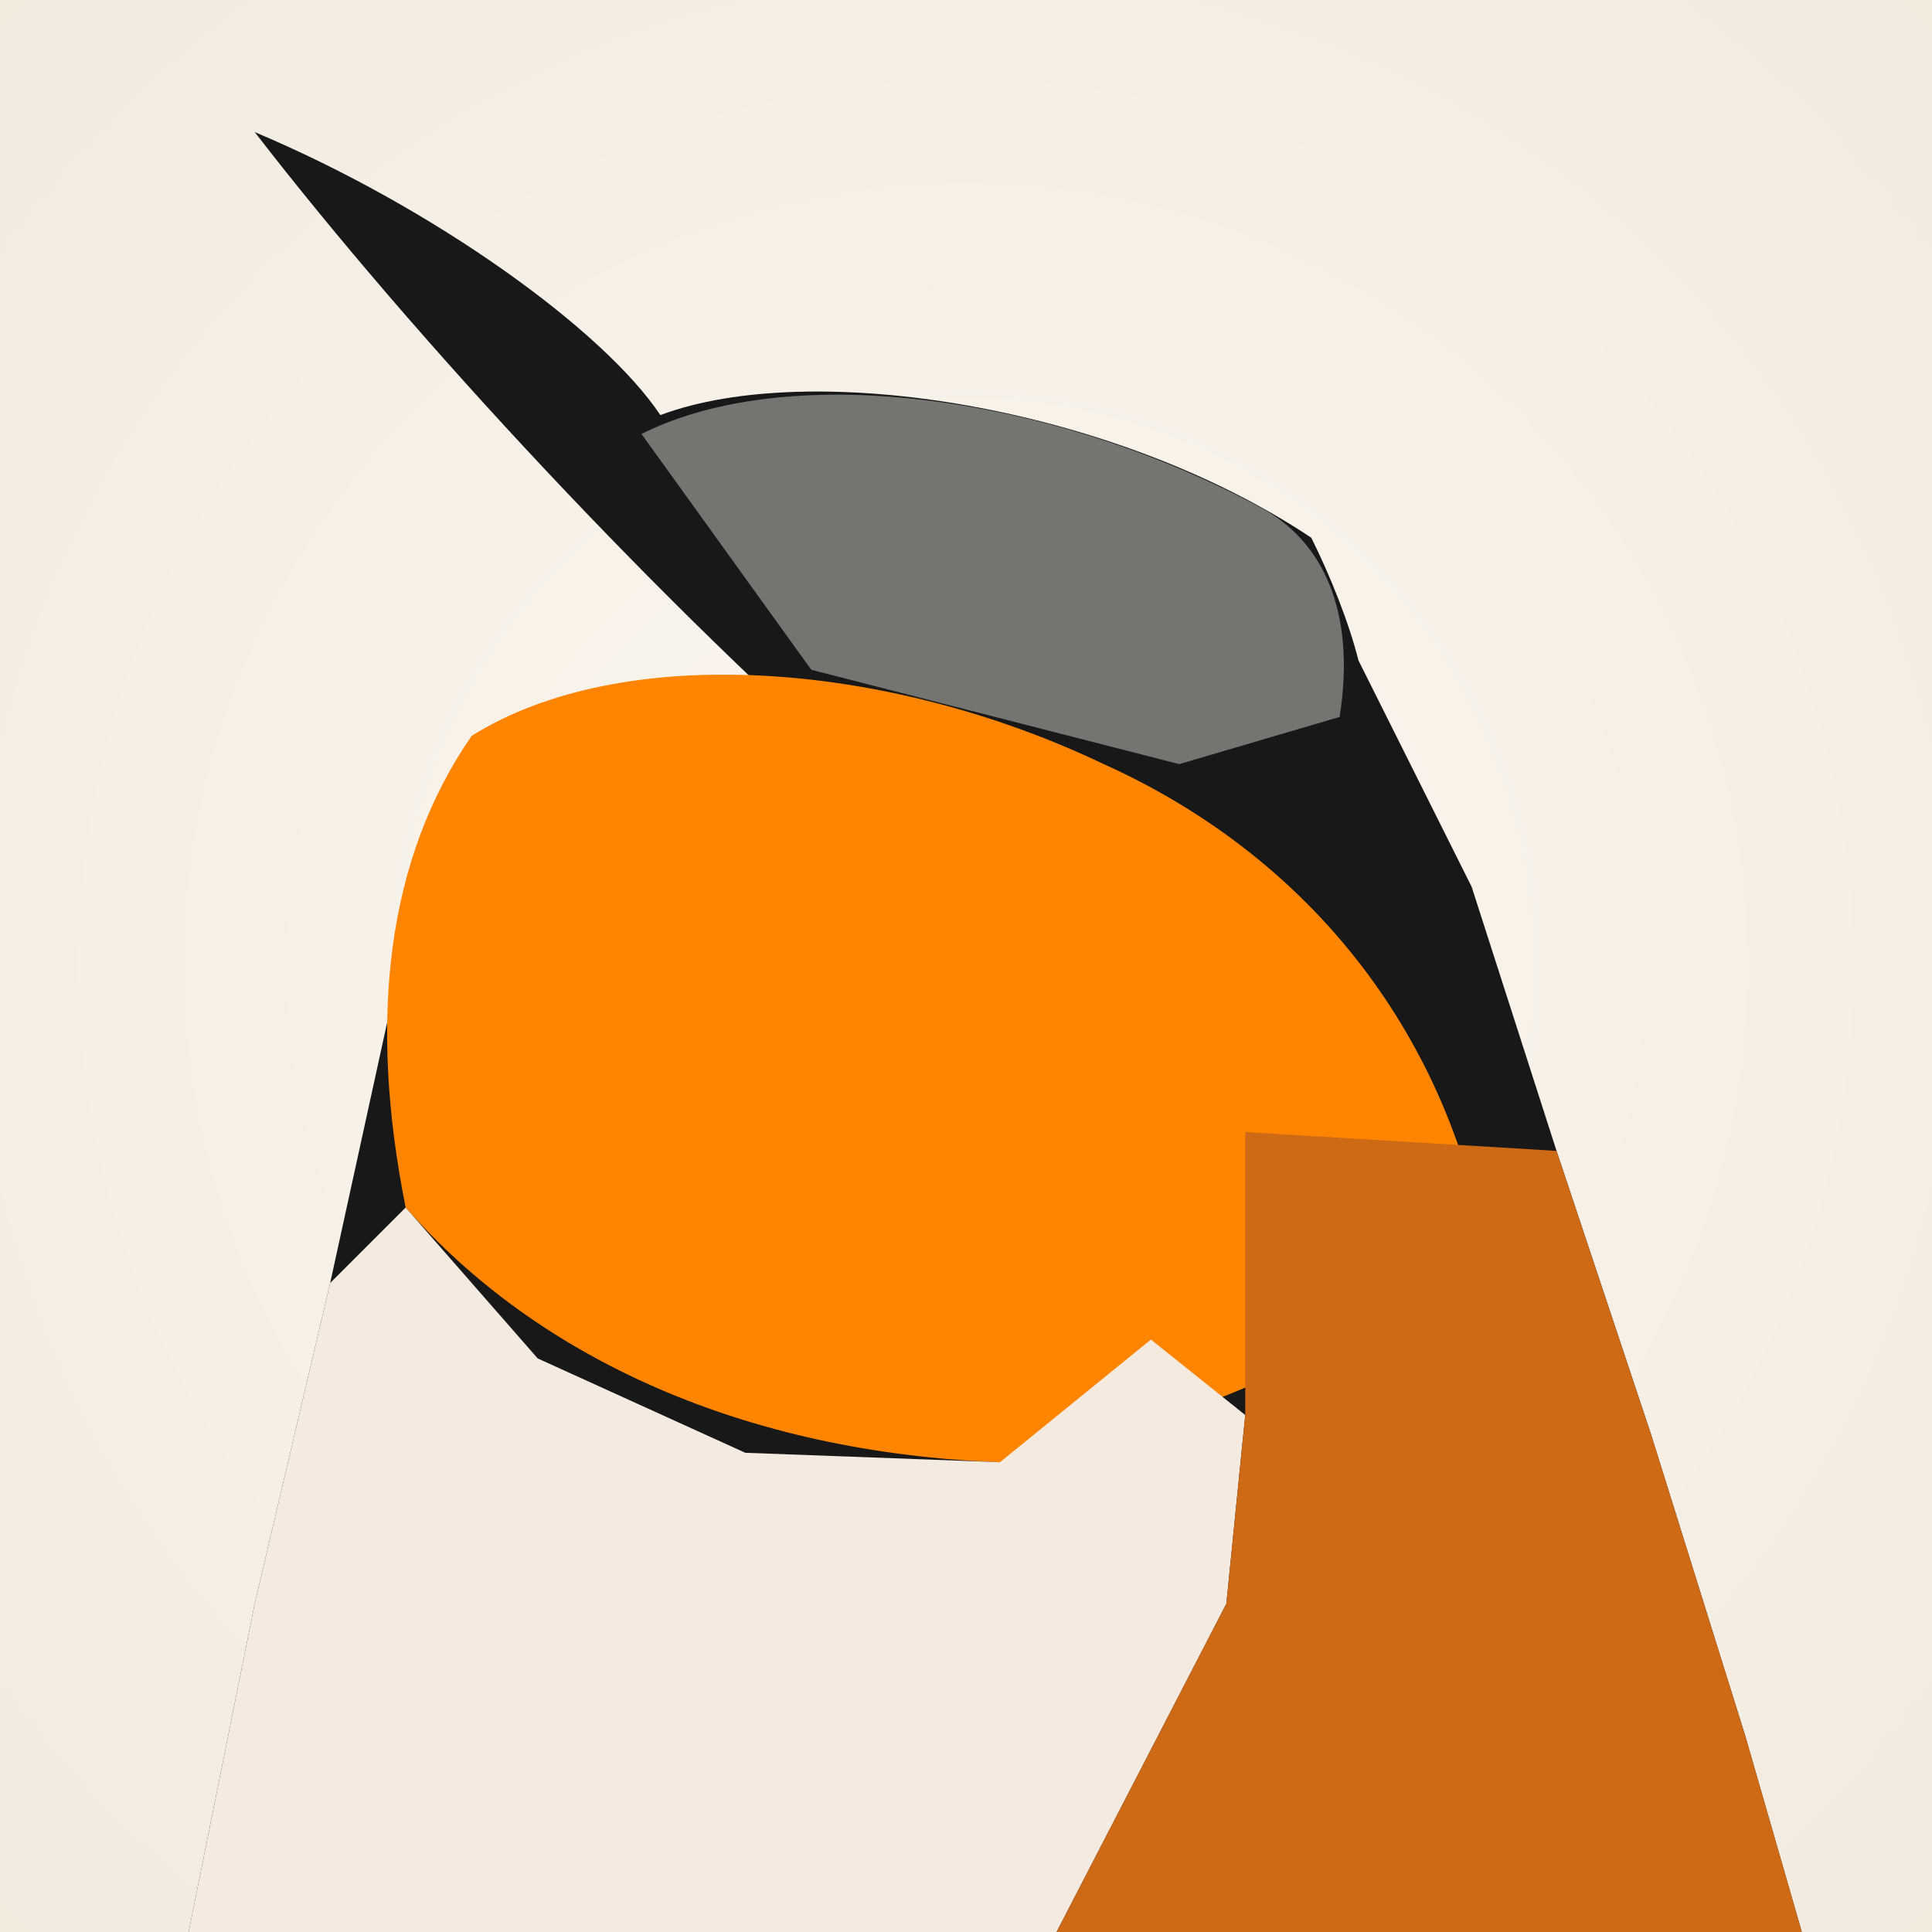
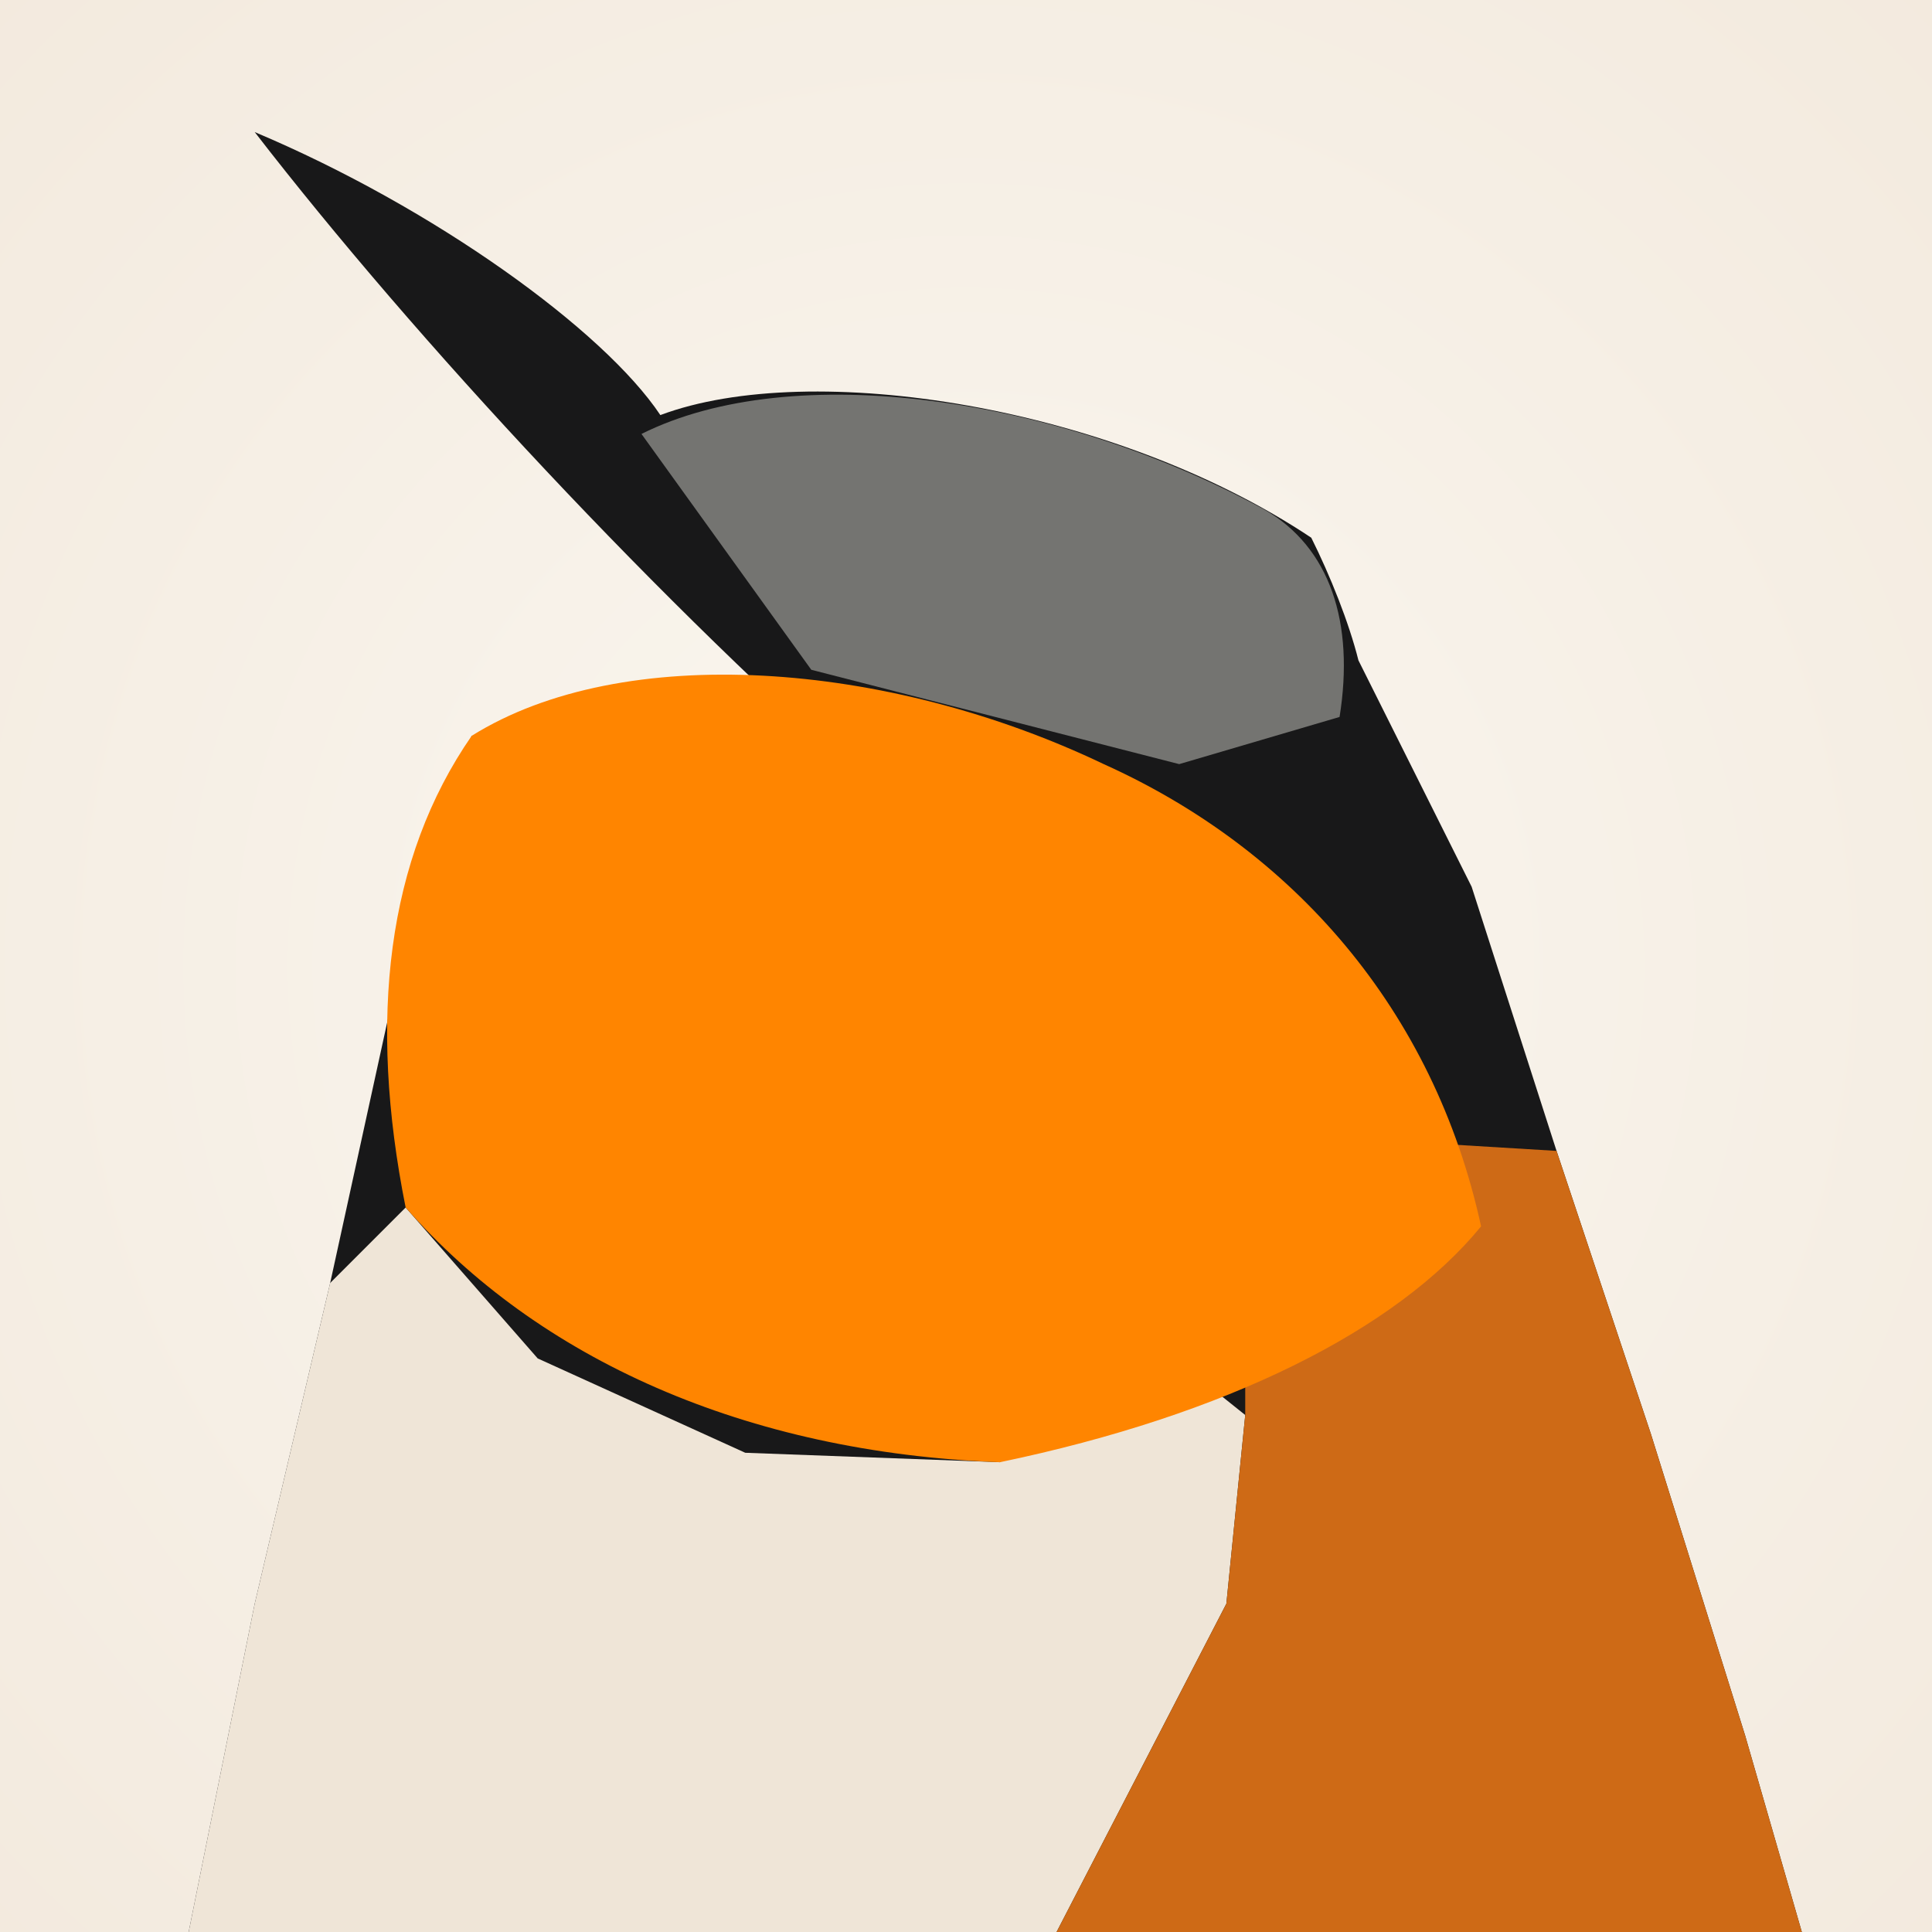
<svg xmlns="http://www.w3.org/2000/svg" viewBox="0 0 1024 1024" width="1024" height="1024">
  <defs>
    <radialGradient id="background-gradient" cx="50%" cy="50%" r="75%">
      <stop offset="0%" stop-color="#FBF7F0" />
      <stop offset="100%" stop-color="#F2E9DD" />
    </radialGradient>
    <clipPath id="preview-rounded-square">
      <rect x="0" y="0" width="1024" height="1024" rx="220" ry="220" />
    </clipPath>
  </defs>
  <g id="icon">
    <rect id="background" x="0" y="0" width="1024" height="1024" fill="url(#background-gradient)" />
    <g id="bird">
      <path id="bird-silhouette" d="M 135 70 C 230 110, 320 175, 350 220 C 430 190, 590 215, 695 285 C 705 305, 715 330, 720 350 L 780 470 L 825 610 L 875 760 L 925 920 L 955 1024 L 100 1024 L 135 850 L 175 680 L 210 520 L 250 390 C 320 380, 410 405, 470 425 C 350 320, 220 180, 135 70 Z" fill="#181819" />
+       <polygon id="chest-base" points="610 710 530 775 395 770 285 720 215 640 175 680 135 850 100 1024 560 1024 650 850 660 750" fill="#EFE5D7" />
+       <polygon id="side-body-base" points="660 600 825 610 875 760 925 920 955 1024 560 1024 650 850 660 750" fill="#CE6A16" />
+       <path id="gorget-base" d="M 250 390 C 330 340, 470 350, 585 405 C 685 450, 760 535, 785 650 C 740 705, 650 750, 530 775 C 395 770, 285 720, 215 640 C 195 540, 205 455, 250 390 Z" fill="#FF8500" />
      <path id="crown-base" d="M 340 230 C 420 190, 560 210, 670 270 C 705 290, 718 330, 710 380 L 625 405 L 430 355 Z" fill="#747471" />
-       <path id="gorget-base" d="M 250 390 C 330 340, 470 350, 585 405 C 685 450, 760 535, 785 650 C 740 705, 650 750, 530 775 C 395 770, 285 720, 215 640 C 195 540, 205 455, 250 390 Z" fill="#FF8500" />
-       <polygon id="chest-base" points="610 710 530 775 395 770 285 720 215 640 175 680 135 850 100 1024 560 1024 650 850 660 750" fill="#F4EADF" />
-       <polygon id="side-body-base" points="660 600 825 610 875 760 925 920 955 1024 560 1024 650 850 660 750" fill="#CE6A16" />
    </g>
  </g>
</svg>
